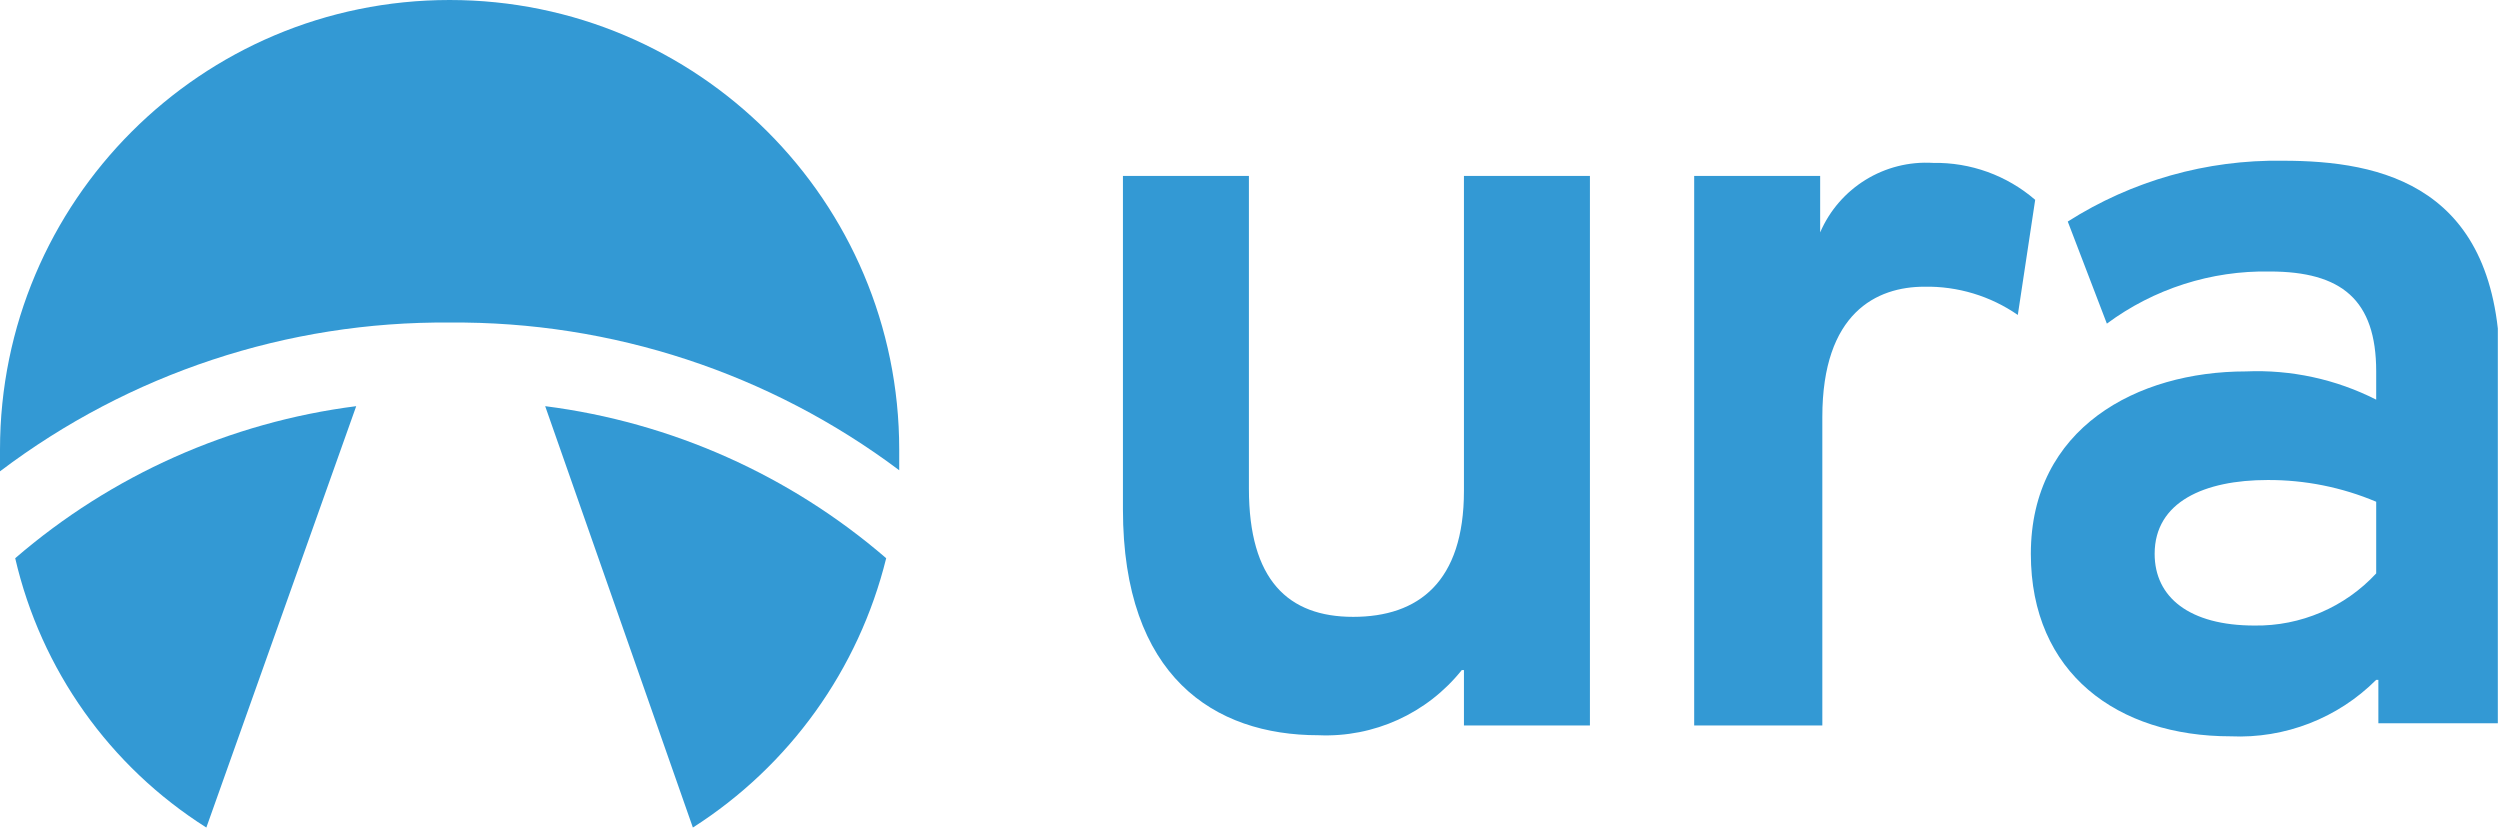
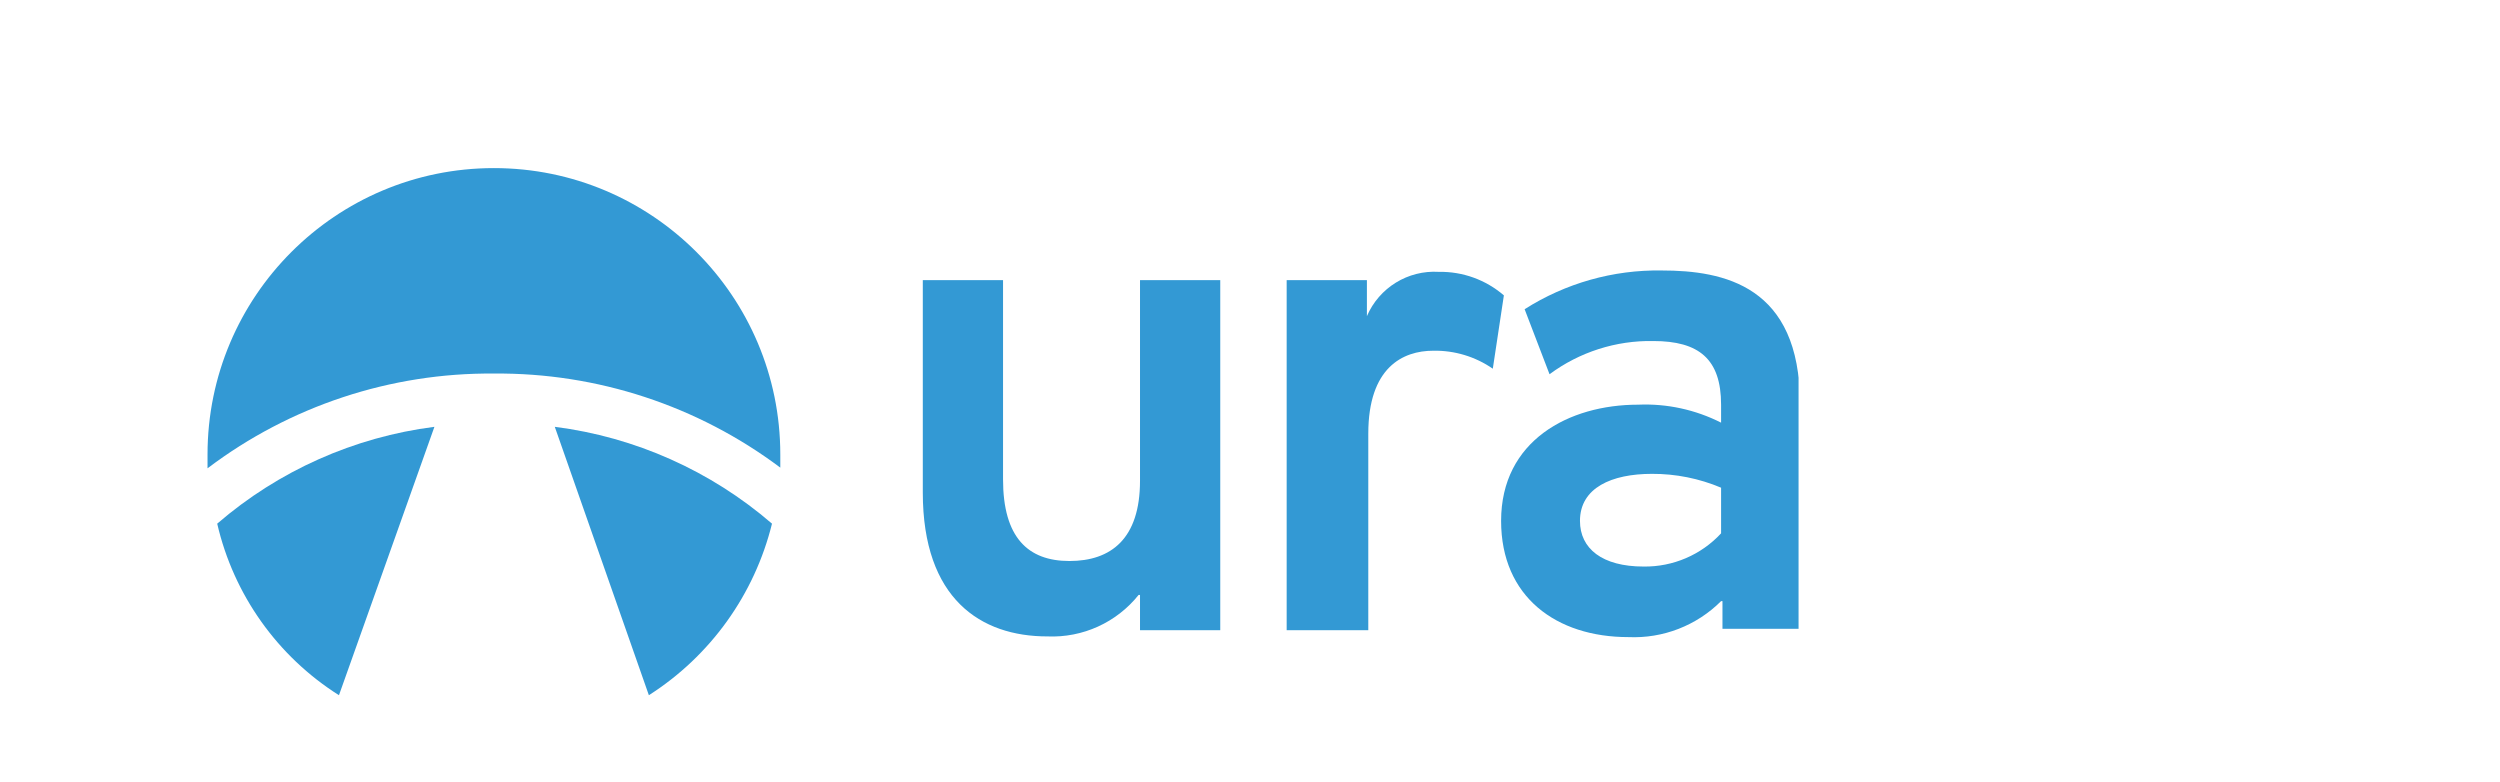
- <svg xmlns="http://www.w3.org/2000/svg" id="svg8" viewBox="0 0 115.1 38.1">
+ <svg xmlns="http://www.w3.org/2000/svg" id="svg8" viewBox="0 0 180.7 56.5">
  <defs>
-     <style>.cls-1{fill:none;}.cls-2{clip-path:url(#clip-path);}.cls-3{fill:#3399d4;}</style>
-     <clipPath id="clip-path" transform="translate(-15 -12.15)">
-       <rect class="cls-1" x="15" y="12.15" width="115" height="38.1" />
+     <clipPath id="clip-path">
+       <rect x="15" y="12.15" width="115" height="38.1" style="fill:none" />
    </clipPath>
  </defs>
-   <g class="cls-2">
-     <path class="cls-3" d="M24.5,50.25l6.9-19.4a29.82,29.82,0,0,0-15.7,7,20,20,0,0,0,8.8,12.4" transform="translate(-15 -12.15)" />
+   <g style="clip-path:url(#clip-path)">
+     <path d="M24.5,50.25l6.9-19.4a29.82,29.82,0,0,0-15.7,7,20,20,0,0,0,8.8,12.4" style="fill:#3399d4" />
  </g>
-   <g class="cls-2">
-     <path class="cls-3" d="M46.9,50.25a20.55,20.55,0,0,0,8.9-12.4,29.82,29.82,0,0,0-15.7-7Z" transform="translate(-15 -12.15)" />
+   <g style="clip-path:url(#clip-path)">
+     <path d="M46.9,50.25a20.55,20.55,0,0,0,8.9-12.4,29.82,29.82,0,0,0-15.7-7Z" style="fill:#3399d4" />
  </g>
-   <g class="cls-2">
-     <path class="cls-3" d="M56.4,33.85v-1a20.7,20.7,0,0,0-41.4,0v1A33.83,33.83,0,0,1,35.7,27a34,34,0,0,1,20.7,6.8" transform="translate(-15 -12.15)" />
+   <g style="clip-path:url(#clip-path)">
+     <path d="M56.4,33.85v-1a20.7,20.7,0,0,0-41.4,0v1A33.83,33.83,0,0,1,35.7,27a34,34,0,0,1,20.7,6.8" style="fill:#3399d4" />
  </g>
-   <g class="cls-2">
-     <path class="cls-3" d="M82.3,43a8,8,0,0,1-6.6,3c-4.8,0-9-2.7-9-10.4V20.25h5.8v14.4c0,4.2,1.8,5.9,4.8,5.9s5.1-1.6,5.1-5.8V20.25h5.8v25.3H82.4V43H82.3Z" transform="translate(-15 -12.15)" />
+   <g style="clip-path:url(#clip-path)">
+     <path d="M82.3,43a8,8,0,0,1-6.6,3c-4.8,0-9-2.7-9-10.4V20.25h5.8v14.4c0,4.2,1.8,5.9,4.8,5.9s5.1-1.6,5.1-5.8V20.25h5.8v25.3H82.4V43H82.3Z" style="fill:#3399d4" />
  </g>
-   <g class="cls-2">
-     <path class="cls-3" d="M93,20.25h5.8v2.6a5.31,5.31,0,0,1,5.2-3.2,7,7,0,0,1,4.7,1.7l-0.8,5.3a7.32,7.32,0,0,0-4.3-1.3c-2.2,0-4.7,1.2-4.7,6v14.2H93V20.25Z" transform="translate(-15 -12.15)" />
+   <g style="clip-path:url(#clip-path)">
+     <path d="M93,20.25h5.8v2.6a5.31,5.31,0,0,1,5.2-3.2,7,7,0,0,1,4.7,1.7l-0.8,5.3a7.32,7.32,0,0,0-4.3-1.3c-2.2,0-4.7,1.2-4.7,6v14.2H93V20.25Z" style="fill:#3399d4" />
  </g>
-   <g class="cls-2">
-     <path class="cls-3" d="M124.4,43.45a8.91,8.91,0,0,1-6.7,2.6c-5.2,0-9.2-2.9-9.2-8.4,0-5.8,4.9-8.4,9.9-8.4a12.11,12.11,0,0,1,6,1.3v-1.3c0-3.3-1.6-4.6-4.9-4.6a12.22,12.22,0,0,0-7.5,2.4l-1.8-4.7a17.92,17.92,0,0,1,9.9-2.8c4.5,0,10,1.1,10,9.6v16.3h-5.6v-2h-0.1Zm0-4.9v-3.3a12.72,12.72,0,0,0-5-1c-2.9,0-5.2,1-5.2,3.4,0,2,1.6,3.3,4.6,3.3a7.49,7.49,0,0,0,5.6-2.4" transform="translate(-15 -12.15)" />
+   <g style="clip-path:url(#clip-path)">
+     <path d="M124.4,43.45a8.91,8.91,0,0,1-6.7,2.6c-5.2,0-9.2-2.9-9.2-8.4,0-5.8,4.9-8.4,9.9-8.4a12.11,12.11,0,0,1,6,1.3v-1.3c0-3.3-1.6-4.6-4.9-4.6a12.22,12.22,0,0,0-7.5,2.4l-1.8-4.7a17.92,17.92,0,0,1,9.9-2.8c4.5,0,10,1.1,10,9.6v16.3h-5.6v-2h-0.1Zm0-4.9v-3.3a12.72,12.72,0,0,0-5-1c-2.9,0-5.2,1-5.2,3.4,0,2,1.6,3.3,4.6,3.3a7.49,7.49,0,0,0,5.6-2.4" style="fill:#3399d4" />
  </g>
+   <rect width="180.7" height="56.5" style="fill:none" />
</svg>
